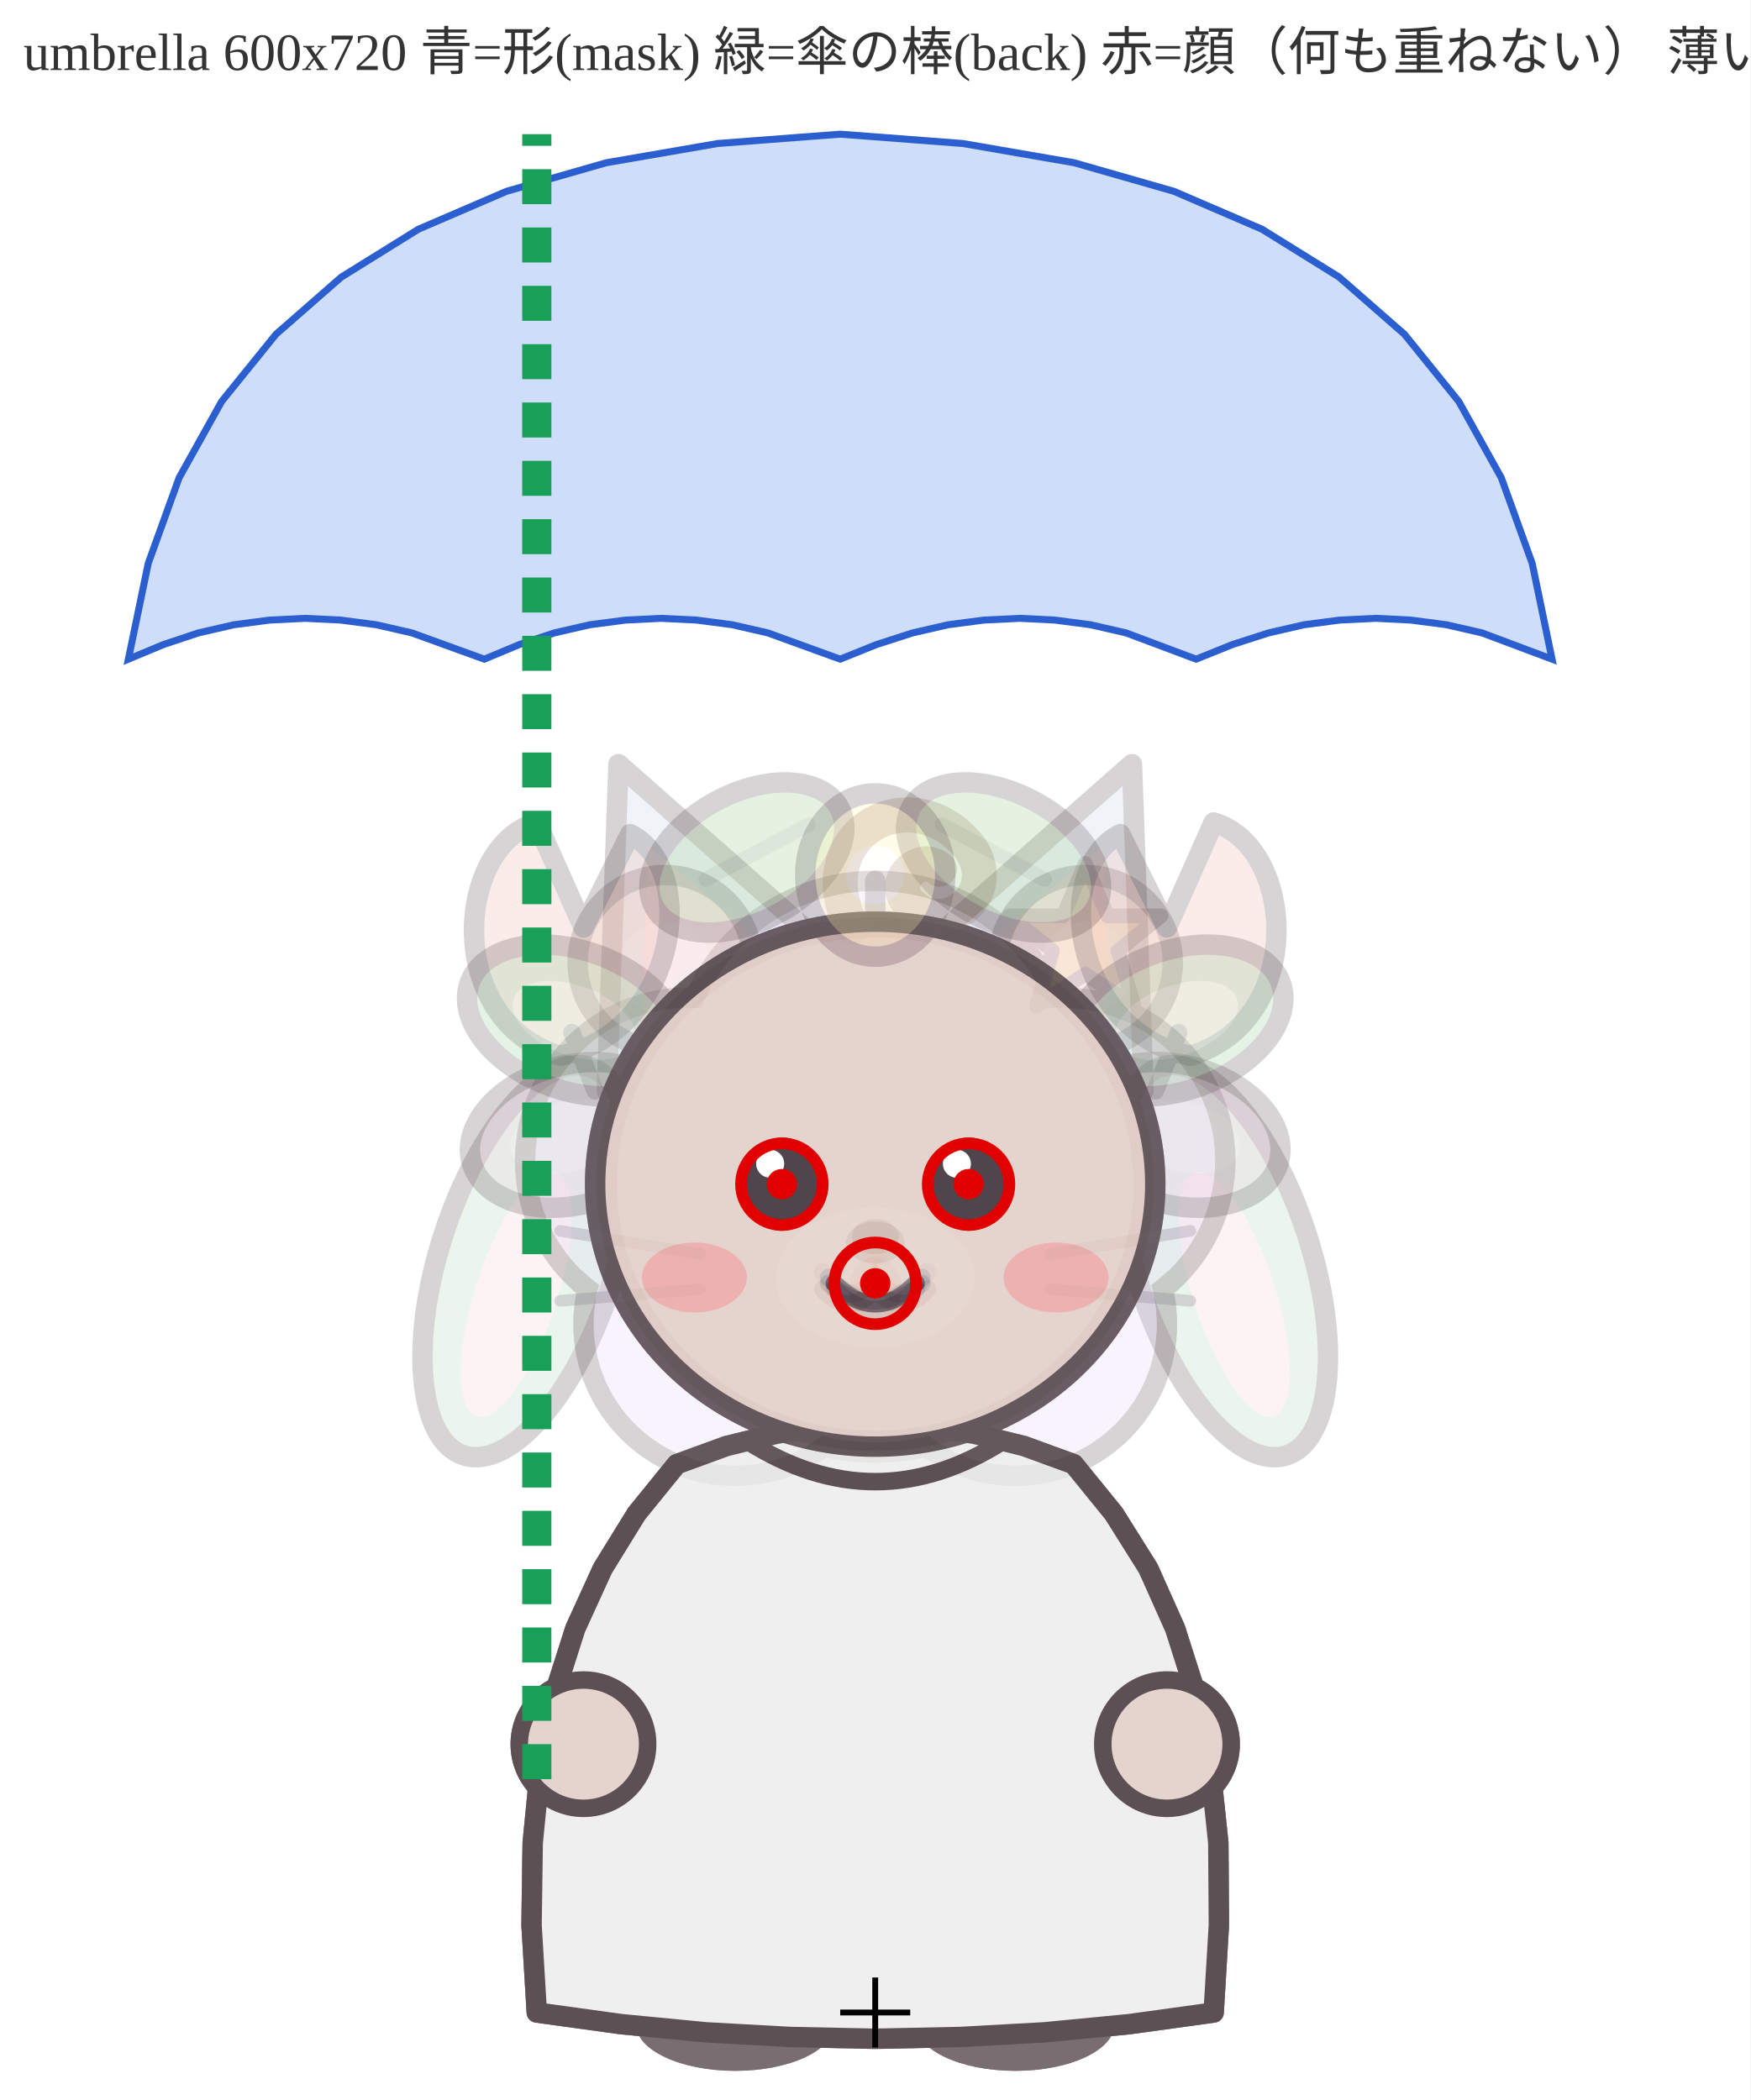
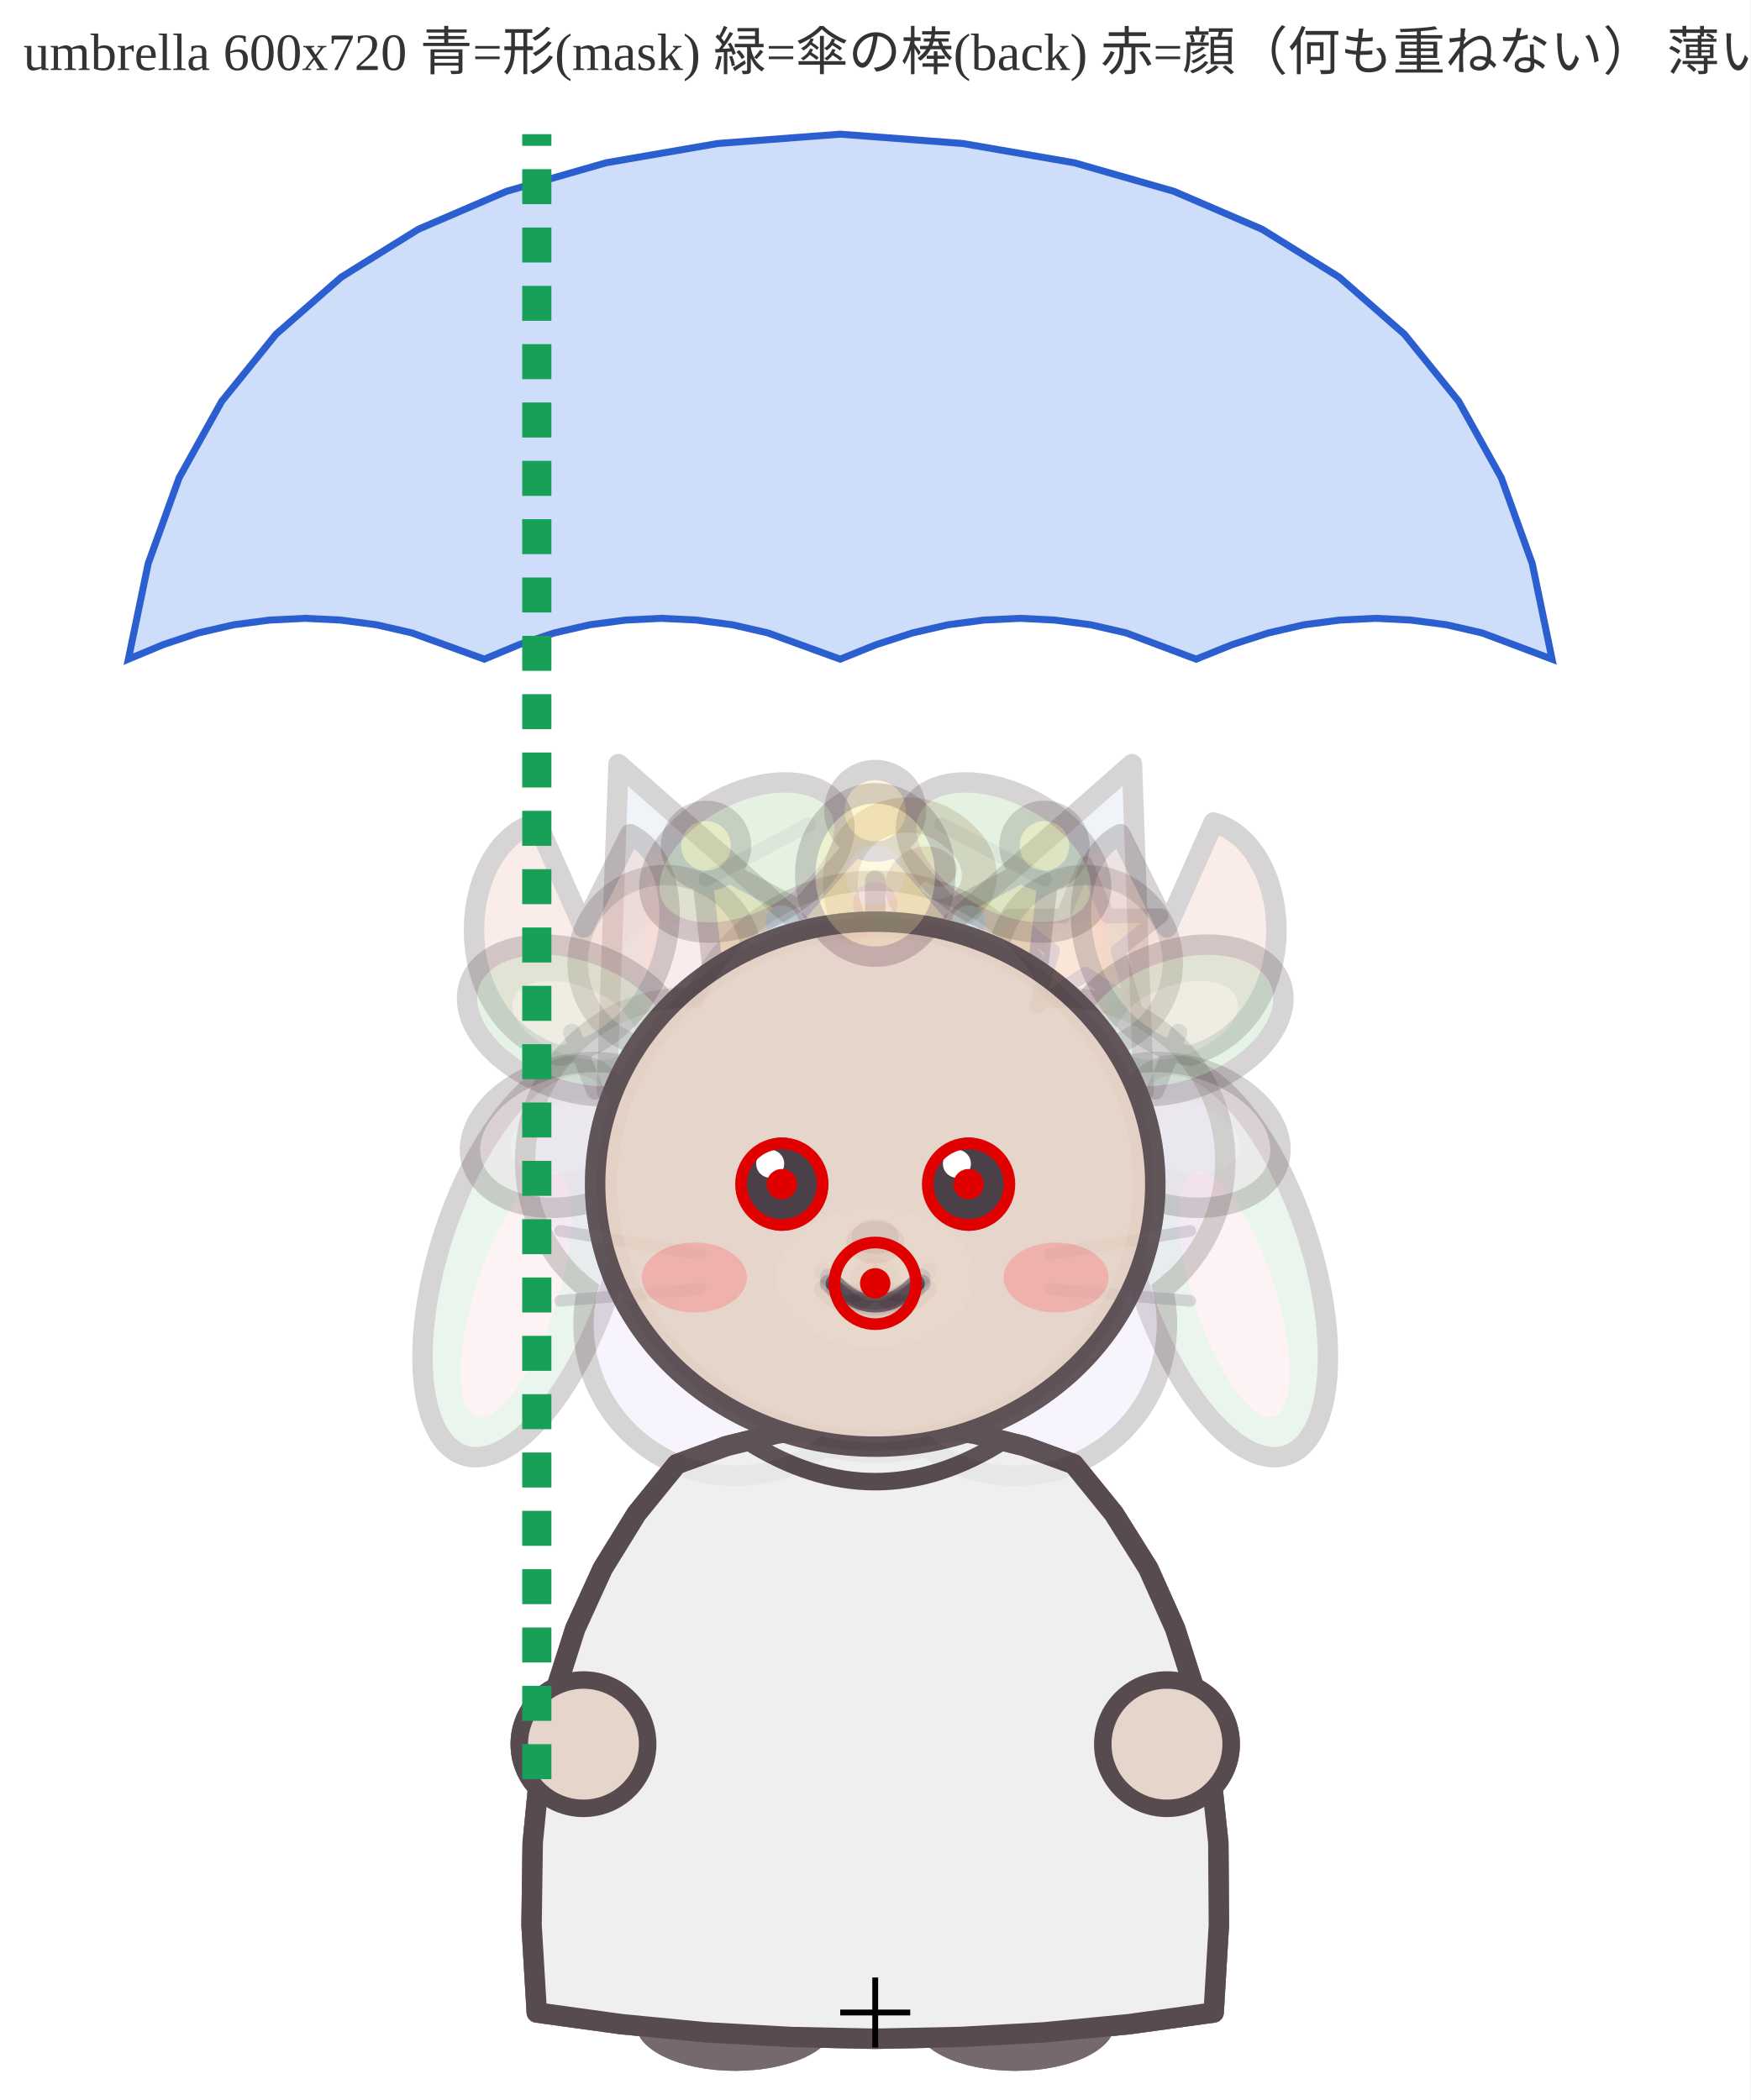
<svg xmlns="http://www.w3.org/2000/svg" width="600" height="720" viewBox="-150 -345 300 360">
  <defs>
    <pattern id="ga" patternUnits="userSpaceOnUse" width="40" height="40">
      <rect width="40" height="40" fill="#eeeeee" />
    </pattern>
  </defs>
  <rect x="-150" y="-345" width="300" height="360" fill="#fff" />
  <g opacity="0.22">
    <g class="char-body">
      <ellipse cx="-24" cy="2" rx="17" ry="8" fill="#6B5B60" />
      <ellipse cx="24" cy="2" rx="17" ry="8" fill="#6B5B60" />
      <polygon points="-58,0 -58.9,-15 -58.7,-29.1 -57.4,-42.3 -55,-54.5 -51.4,-65.8 -46.7,-76.1 -40.9,-85.5 -34,-94 -25.5,-97.1 -17,-99.2 -8.5,-100.6 0,-101 8.5,-100.6 17,-99.2 25.5,-97.1 34,-94 40.9,-85.5 46.8,-76.1 51.4,-65.8 55,-54.5 57.4,-42.3 58.8,-29.1 58.9,-15 58,0 43.5,2 29,3.4 14.5,4.2 0,4.5 -14.5,4.2 -29,3.4 -43.5,2" class="clothes" fill="url(#ga)" stroke="#4A3A40" stroke-opacity="1" stroke-width="3.5" stroke-linejoin="round" />
      <path d="M-22 -98 Q0 -84 22 -98" fill="none" stroke="#4A3A40" stroke-opacity="1" stroke-width="3" />
      <circle cx="-50" cy="-46" r="11" fill="#F5C58E" stroke="#4A3A40" stroke-width="3" />
      <circle cx="50" cy="-46" r="11" fill="#F5C58E" stroke="#4A3A40" stroke-width="3" />
    </g>
    <g class="char-head">
      <ellipse cx="0" cy="-142" rx="48" ry="45" fill="#F5C58E" stroke="#4A3A40" stroke-width="3.5" stroke-linejoin="round" />
      <path d="M-4 -186 C-12 -202 6 -212 16 -200 C22 -192 12 -184 6 -190 C2 -194 8 -199 11 -196" fill="none" stroke="#8A5A3B" stroke-width="6" stroke-linecap="round" />
      <ellipse class="eye" cx="-16" cy="-142" rx="6.5" ry="8" fill="#3B2F35" />
      <circle cx="-18" cy="-145.5" r="2.4" fill="#fff" />
      <ellipse class="eye" cx="16" cy="-142" rx="6.5" ry="8" fill="#3B2F35" />
      <circle cx="14" cy="-145.5" r="2.4" fill="#fff" />
      <ellipse cx="-31" cy="-126" rx="9" ry="6" fill="#F28B8B" opacity="0.55" />
      <ellipse cx="31" cy="-126" rx="9" ry="6" fill="#F28B8B" opacity="0.55" />
      <path d="M-8 -126 Q0 -117 8 -126" fill="none" stroke="#3B2F35" stroke-width="3" stroke-linecap="round" />
    </g>
  </g>
  <g opacity="0.22">
    <g class="char-body">
      <ellipse cx="-24" cy="2" rx="17" ry="8" fill="#6B5B60" />
      <ellipse cx="24" cy="2" rx="17" ry="8" fill="#6B5B60" />
      <polygon points="-58,0 -58.9,-15 -58.7,-29.1 -57.4,-42.3 -55,-54.5 -51.4,-65.8 -46.7,-76.1 -40.9,-85.5 -34,-94 -25.5,-97.1 -17,-99.2 -8.5,-100.6 0,-101 8.5,-100.6 17,-99.2 25.5,-97.1 34,-94 40.9,-85.5 46.8,-76.1 51.4,-65.8 55,-54.5 57.4,-42.3 58.8,-29.1 58.9,-15 58,0 43.5,2 29,3.4 14.5,4.2 0,4.5 -14.5,4.2 -29,3.4 -43.5,2" class="clothes" fill="url(#ga)" stroke="#4A3A40" stroke-opacity="1" stroke-width="3.5" stroke-linejoin="round" />
      <path d="M-22 -98 Q0 -84 22 -98" fill="none" stroke="#4A3A40" stroke-opacity="1" stroke-width="3" />
      <circle cx="-50" cy="-46" r="11" fill="#BFE6CB" stroke="#4A3A40" stroke-width="3" />
      <circle cx="50" cy="-46" r="11" fill="#BFE6CB" stroke="#4A3A40" stroke-width="3" />
    </g>
    <g class="char-head">
      <g transform="rotate(18 -46 -158)">
        <ellipse cx="-50" cy="-126" rx="15" ry="35" fill="#9FD2AF" stroke="#4A3A40" stroke-width="3.5" stroke-linejoin="round" />
        <ellipse cx="-50" cy="-120" rx="7" ry="22" fill="#F7C6CF" />
      </g>
      <g transform="rotate(-18 46 -158)">
        <ellipse cx="50" cy="-126" rx="15" ry="35" fill="#9FD2AF" stroke="#4A3A40" stroke-width="3.5" stroke-linejoin="round" />
        <ellipse cx="50" cy="-120" rx="7" ry="22" fill="#F7C6CF" />
      </g>
      <ellipse cx="0" cy="-142" rx="46" ry="44" fill="#BFE6CB" stroke="#4A3A40" stroke-width="3.5" stroke-linejoin="round" />
      <ellipse class="eye" cx="-16" cy="-142" rx="6.5" ry="8" fill="#3B2F35" />
      <circle cx="-18" cy="-145.5" r="2.4" fill="#fff" />
      <ellipse class="eye" cx="16" cy="-142" rx="6.5" ry="8" fill="#3B2F35" />
      <circle cx="14" cy="-145.5" r="2.4" fill="#fff" />
      <ellipse cx="-31" cy="-126" rx="9" ry="6" fill="#F28B8B" opacity="0.55" />
      <ellipse cx="31" cy="-126" rx="9" ry="6" fill="#F28B8B" opacity="0.55" />
      <path d="M-9 -127 Q-4.5 -120 0 -126 Q4.5 -120 9 -127" fill="none" stroke="#3B2F35" stroke-width="3" stroke-linecap="round" />
    </g>
  </g>
  <g opacity="0.22">
    <g class="char-body">
      <ellipse cx="-24" cy="2" rx="17" ry="8" fill="#6B5B60" />
      <ellipse cx="24" cy="2" rx="17" ry="8" fill="#6B5B60" />
      <polygon points="-58,0 -58.9,-15 -58.7,-29.1 -57.4,-42.3 -55,-54.5 -51.4,-65.8 -46.7,-76.1 -40.9,-85.5 -34,-94 -25.5,-97.1 -17,-99.2 -8.5,-100.6 0,-101 8.5,-100.6 17,-99.2 25.5,-97.1 34,-94 40.9,-85.5 46.8,-76.1 51.4,-65.8 55,-54.5 57.4,-42.3 58.8,-29.1 58.9,-15 58,0 43.5,2 29,3.4 14.5,4.2 0,4.5 -14.5,4.2 -29,3.4 -43.5,2" class="clothes" fill="url(#ga)" stroke="#4A3A40" stroke-opacity="1" stroke-width="3.5" stroke-linejoin="round" />
      <path d="M-22 -98 Q0 -84 22 -98" fill="none" stroke="#4A3A40" stroke-opacity="1" stroke-width="3" />
      <circle cx="-50" cy="-46" r="11" fill="#DCCBF4" stroke="#4A3A40" stroke-width="3" />
      <circle cx="50" cy="-46" r="11" fill="#DCCBF4" stroke="#4A3A40" stroke-width="3" />
    </g>
    <g class="char-head">
      <circle cx="0" cy="-160" r="34" fill="#DCCBF4" stroke="#4A3A40" stroke-width="3.5" stroke-linejoin="round" />
      <circle cx="-32" cy="-146" r="28" fill="#DCCBF4" stroke="#4A3A40" stroke-width="3.5" stroke-linejoin="round" />
      <circle cx="32" cy="-146" r="28" fill="#DCCBF4" stroke="#4A3A40" stroke-width="3.5" stroke-linejoin="round" />
      <circle cx="-24" cy="-118" r="26" fill="#DCCBF4" stroke="#4A3A40" stroke-width="3.5" stroke-linejoin="round" />
      <circle cx="24" cy="-118" r="26" fill="#DCCBF4" stroke="#4A3A40" stroke-width="3.5" stroke-linejoin="round" />
      <circle cx="0" cy="-136" r="40" fill="#DCCBF4" stroke="#4A3A40" stroke-width="3.5" stroke-linejoin="round" />
      <circle cx="0" cy="-160" r="32.2" fill="#DCCBF4" />
      <circle cx="-32" cy="-146" r="26.2" fill="#DCCBF4" />
      <circle cx="32" cy="-146" r="26.2" fill="#DCCBF4" />
      <circle cx="-24" cy="-118" r="24.2" fill="#DCCBF4" />
      <circle cx="24" cy="-118" r="24.2" fill="#DCCBF4" />
      <circle cx="0" cy="-136" r="38.2" fill="#DCCBF4" />
      <path transform="translate(36 -184)" d="M0 -13 L3.8 -4 L13 -4 L5.6 2 L8.4 11.5 L0 6 L-8.4 11.5 L-5.6 2 L-13 -4 L-3.8 -4Z" fill="#FFD45C" stroke="#4A3A40" stroke-width="2.5" stroke-linejoin="round" />
      <ellipse class="eye" cx="-16" cy="-142" rx="6.5" ry="8" fill="#3B2F35" />
      <circle cx="-18" cy="-145.5" r="2.4" fill="#fff" />
      <ellipse class="eye" cx="16" cy="-142" rx="6.5" ry="8" fill="#3B2F35" />
      <circle cx="14" cy="-145.5" r="2.4" fill="#fff" />
      <ellipse cx="-31" cy="-126" rx="9" ry="6" fill="#F28B8B" opacity="0.55" />
      <ellipse cx="31" cy="-126" rx="9" ry="6" fill="#F28B8B" opacity="0.55" />
      <ellipse cx="0" cy="-124" rx="4.5" ry="5.5" fill="#C0616F" />
    </g>
  </g>
  <g opacity="0.22">
    <g class="char-body">
      <ellipse cx="-24" cy="2" rx="17" ry="8" fill="#6B5B60" />
      <ellipse cx="24" cy="2" rx="17" ry="8" fill="#6B5B60" />
      <polygon points="-58,0 -58.9,-15 -58.7,-29.1 -57.4,-42.3 -55,-54.5 -51.4,-65.8 -46.7,-76.1 -40.9,-85.5 -34,-94 -25.5,-97.1 -17,-99.2 -8.5,-100.6 0,-101 8.5,-100.6 17,-99.2 25.5,-97.1 34,-94 40.9,-85.5 46.8,-76.1 51.4,-65.8 55,-54.5 57.4,-42.3 58.8,-29.1 58.9,-15 58,0 43.5,2 29,3.4 14.5,4.2 0,4.5 -14.5,4.2 -29,3.4 -43.5,2" class="clothes" fill="url(#ga)" stroke="#4A3A40" stroke-opacity="1" stroke-width="3.5" stroke-linejoin="round" />
      <path d="M-22 -98 Q0 -84 22 -98" fill="none" stroke="#4A3A40" stroke-opacity="1" stroke-width="3" />
      <circle cx="-50" cy="-46" r="11" fill="#BCCDE4" stroke="#4A3A40" stroke-width="3" />
      <circle cx="50" cy="-46" r="11" fill="#BCCDE4" stroke="#4A3A40" stroke-width="3" />
    </g>
    <g class="char-head">
      <path d="M-46 -158 L-44 -214 L-10 -184 Z" fill="#BCCDE4" stroke="#4A3A40" stroke-width="3.5" stroke-linejoin="round" />
      <path d="M-40 -168 L-39 -200 L-20 -184 Z" fill="#F7C6CF" />
      <path d="M46 -158 L44 -214 L10 -184 Z" fill="#BCCDE4" stroke="#4A3A40" stroke-width="3.5" stroke-linejoin="round" />
      <path d="M40 -168 L39 -200 L20 -184 Z" fill="#F7C6CF" />
      <ellipse cx="0" cy="-142" rx="48" ry="45" fill="#BCCDE4" stroke="#4A3A40" stroke-width="3.5" stroke-linejoin="round" />
      <ellipse class="eye" cx="-16" cy="-142" rx="6.5" ry="8" fill="#3B2F35" />
      <circle cx="-18" cy="-145.5" r="2.4" fill="#fff" />
      <ellipse class="eye" cx="16" cy="-142" rx="6.5" ry="8" fill="#3B2F35" />
      <circle cx="14" cy="-145.5" r="2.4" fill="#fff" />
      <ellipse cx="-31" cy="-126" rx="9" ry="6" fill="#F28B8B" opacity="0.55" />
      <ellipse cx="31" cy="-126" rx="9" ry="6" fill="#F28B8B" opacity="0.55" />
      <path d="M-3 -131 L3 -131 L0 -127 Z" fill="#E79AAA" />
      <path d="M-9 -124 Q-4.5 -119 0 -124 Q4.5 -119 9 -124" fill="none" stroke="#3B2F35" stroke-width="3" stroke-linecap="round" />
      <path d="M30 -130 L54 -134 M30 -124 L54 -122" stroke="#6E6070" stroke-width="2" stroke-linecap="round" />
      <path d="M-30 -130 L-54 -134 M-30 -124 L-54 -122" stroke="#6E6070" stroke-width="2" stroke-linecap="round" />
    </g>
  </g>
  <g opacity="0.22">
    <g class="char-body">
      <ellipse cx="-24" cy="2" rx="17" ry="8" fill="#6B5B60" />
      <ellipse cx="24" cy="2" rx="17" ry="8" fill="#6B5B60" />
      <polygon points="-58,0 -58.9,-15 -58.7,-29.1 -57.4,-42.3 -55,-54.5 -51.4,-65.8 -46.7,-76.1 -40.9,-85.5 -34,-94 -25.5,-97.1 -17,-99.2 -8.5,-100.6 0,-101 8.5,-100.6 17,-99.2 25.5,-97.1 34,-94 40.9,-85.5 46.8,-76.1 51.4,-65.8 55,-54.5 57.4,-42.3 58.8,-29.1 58.9,-15 58,0 43.5,2 29,3.4 14.5,4.2 0,4.5 -14.5,4.2 -29,3.4 -43.5,2" class="clothes" fill="url(#ga)" stroke="#4A3A40" stroke-opacity="1" stroke-width="3.5" stroke-linejoin="round" />
      <path d="M-22 -98 Q0 -84 22 -98" fill="none" stroke="#4A3A40" stroke-opacity="1" stroke-width="3" />
      <circle cx="-50" cy="-46" r="11" fill="#E6C3BE" stroke="#4A3A40" stroke-width="3" />
      <circle cx="50" cy="-46" r="11" fill="#E6C3BE" stroke="#4A3A40" stroke-width="3" />
    </g>
    <g class="char-head">
      <circle cx="-36" cy="-180" r="15" fill="#E6C3BE" stroke="#4A3A40" stroke-width="3.5" stroke-linejoin="round" />
      <circle cx="-36" cy="-179" r="8" fill="#F2D6D2" />
      <circle cx="36" cy="-180" r="15" fill="#E6C3BE" stroke="#4A3A40" stroke-width="3.5" stroke-linejoin="round" />
      <circle cx="36" cy="-179" r="8" fill="#F2D6D2" />
      <ellipse cx="0" cy="-142" rx="48" ry="45" fill="#E6C3BE" stroke="#4A3A40" stroke-width="3.5" stroke-linejoin="round" />
      <ellipse cx="0" cy="-126" rx="17" ry="12" fill="#F6E3DE" />
      <ellipse class="eye" cx="-16" cy="-142" rx="6.5" ry="8" fill="#3B2F35" />
      <circle cx="-18" cy="-145.5" r="2.4" fill="#fff" />
      <ellipse class="eye" cx="16" cy="-142" rx="6.5" ry="8" fill="#3B2F35" />
      <circle cx="14" cy="-145.5" r="2.4" fill="#fff" />
      <ellipse cx="-31" cy="-126" rx="9" ry="6" fill="#F28B8B" opacity="0.55" />
      <ellipse cx="31" cy="-126" rx="9" ry="6" fill="#F28B8B" opacity="0.55" />
      <ellipse cx="0" cy="-132" rx="5" ry="3.6" fill="#6B4E4A" />
      <path d="M-7 -124 Q0 -117 7 -124" fill="none" stroke="#3B2F35" stroke-width="3" stroke-linecap="round" />
    </g>
  </g>
  <g opacity="0.22">
    <g class="char-body">
      <ellipse cx="-24" cy="2" rx="17" ry="8" fill="#6B5B60" />
      <ellipse cx="24" cy="2" rx="17" ry="8" fill="#6B5B60" />
      <polygon points="-58,0 -58.9,-15 -58.7,-29.1 -57.4,-42.3 -55,-54.5 -51.4,-65.8 -46.7,-76.1 -40.9,-85.5 -34,-94 -25.5,-97.1 -17,-99.2 -8.5,-100.6 0,-101 8.5,-100.6 17,-99.2 25.5,-97.1 34,-94 40.9,-85.5 46.8,-76.1 51.4,-65.8 55,-54.5 57.4,-42.3 58.8,-29.1 58.9,-15 58,0 43.5,2 29,3.4 14.5,4.2 0,4.5 -14.5,4.2 -29,3.4 -43.5,2" class="clothes" fill="url(#ga)" stroke="#4A3A40" stroke-opacity="1" stroke-width="3.5" stroke-linejoin="round" />
      <path d="M-22 -98 Q0 -84 22 -98" fill="none" stroke="#4A3A40" stroke-opacity="1" stroke-width="3" />
+       <circle cx="-50" cy="-46" r="11" fill="#F7DFB8" stroke="#4A3A40" stroke-width="3" />
+       <circle cx="50" cy="-46" r="11" fill="#F7DFB8" stroke="#4A3A40" stroke-width="3" />
+     </g>
+     <g class="char-head">
+       <path d="M-28 -180 L-30 -198 L-13 -189 L0 -204 L13 -189 L30 -198 L28 -180 Z" fill="#FFD45C" stroke="#4A3A40" stroke-width="3.5" stroke-linejoin="round" />
+       <circle cx="-29" cy="-200" r="6" fill="#FFD45C" stroke="#4A3A40" stroke-width="3.5" stroke-linejoin="round" />
+       <circle cx="0" cy="-206" r="7" fill="#FFD45C" stroke="#4A3A40" stroke-width="3.5" stroke-linejoin="round" />
+       <circle cx="29" cy="-200" r="6" fill="#FFD45C" stroke="#4A3A40" stroke-width="3.5" stroke-linejoin="round" />
+       <circle cx="0" cy="-190" r="3.8" fill="#E9785F" />
+       <circle cx="-16" cy="-187" r="2.8" fill="#7CC6BC" />
+       <circle cx="16" cy="-187" r="2.8" fill="#7CC6BC" />
+       <ellipse cx="0" cy="-142" rx="48" ry="45" fill="#F7DFB8" stroke="#4A3A40" stroke-width="3.5" stroke-linejoin="round" />
+       <ellipse class="eye" cx="-16" cy="-142" rx="6.5" ry="8" fill="#3B2F35" />
+       <circle cx="-18" cy="-145.5" r="2.4" fill="#fff" />
+       <ellipse class="eye" cx="16" cy="-142" rx="6.5" ry="8" fill="#3B2F35" />
+       <circle cx="14" cy="-145.5" r="2.4" fill="#fff" />
+       <ellipse cx="-31" cy="-126" rx="9" ry="6" fill="#F28B8B" opacity="0.55" />
+       <ellipse cx="31" cy="-126" rx="9" ry="6" fill="#F28B8B" opacity="0.55" />
+       <path d="M-8 -125 Q0 -117 8 -125" fill="none" stroke="#3B2F35" stroke-width="3" stroke-linecap="round" />
+     </g>
+   </g>
+   <g opacity="0.22">
+     <g class="char-body">
+       <ellipse cx="-24" cy="2" rx="17" ry="8" fill="#6B5B60" />
+       <ellipse cx="24" cy="2" rx="17" ry="8" fill="#6B5B60" />
+       <polygon points="-58,0 -58.9,-15 -58.7,-29.1 -57.4,-42.3 -55,-54.5 -51.4,-65.8 -46.7,-76.1 -40.9,-85.5 -34,-94 -25.5,-97.1 -17,-99.2 -8.5,-100.6 0,-101 8.5,-100.6 17,-99.2 25.5,-97.1 34,-94 40.9,-85.5 46.8,-76.1 51.4,-65.8 55,-54.5 57.4,-42.3 58.8,-29.1 58.9,-15 58,0 43.5,2 29,3.4 14.5,4.2 0,4.5 -14.5,4.2 -29,3.4 -43.5,2" class="clothes" fill="url(#ga)" stroke="#4A3A40" stroke-opacity="1" stroke-width="3.5" stroke-linejoin="round" />
+       <path d="M-22 -98 Q0 -84 22 -98" fill="none" stroke="#4A3A40" stroke-opacity="1" stroke-width="3" />
      <circle cx="-50" cy="-46" r="11" fill="#E9A797" stroke="#4A3A40" stroke-width="3" />
      <circle cx="50" cy="-46" r="11" fill="#E9A797" stroke="#4A3A40" stroke-width="3" />
    </g>
    <g class="char-head">
      <path d="M-54 -164 C-74 -170 -72 -200 -58 -204 L-50 -186 L-42 -202 C-30 -196 -34 -168 -54 -164 Z" fill="#E9A797" stroke="#4A3A40" stroke-width="3.5" stroke-linejoin="round" />
      <path d="M-48 -158 L-52 -168" stroke="#4A3A40" stroke-width="3" stroke-linecap="round" />
      <path d="M54 -164 C74 -170 72 -200 58 -204 L50 -186 L42 -202 C30 -196 34 -168 54 -164 Z" fill="#E9A797" stroke="#4A3A40" stroke-width="3.5" stroke-linejoin="round" />
      <path d="M48 -158 L52 -168" stroke="#4A3A40" stroke-width="3" stroke-linecap="round" />
      <ellipse cx="0" cy="-142" rx="48" ry="45" fill="#E9A797" stroke="#4A3A40" stroke-width="3.5" stroke-linejoin="round" />
      <ellipse class="eye" cx="-16" cy="-142" rx="6.5" ry="8" fill="#3B2F35" />
      <circle cx="-18" cy="-145.5" r="2.4" fill="#fff" />
      <ellipse class="eye" cx="16" cy="-142" rx="6.5" ry="8" fill="#3B2F35" />
      <circle cx="14" cy="-145.5" r="2.4" fill="#fff" />
      <ellipse cx="-31" cy="-126" rx="9" ry="6" fill="#F28B8B" opacity="0.55" />
      <ellipse cx="31" cy="-126" rx="9" ry="6" fill="#F28B8B" opacity="0.55" />
      <path d="M-8 -126 Q0 -118 8 -126" fill="none" stroke="#3B2F35" stroke-width="3" stroke-linecap="round" />
    </g>
  </g>
  <g opacity="0.22">
    <g class="char-body">
      <ellipse cx="-24" cy="2" rx="17" ry="8" fill="#6B5B60" />
      <ellipse cx="24" cy="2" rx="17" ry="8" fill="#6B5B60" />
      <polygon points="-58,0 -58.9,-15 -58.7,-29.1 -57.4,-42.3 -55,-54.5 -51.4,-65.8 -46.7,-76.1 -40.9,-85.5 -34,-94 -25.5,-97.1 -17,-99.2 -8.5,-100.6 0,-101 8.5,-100.6 17,-99.2 25.5,-97.1 34,-94 40.9,-85.5 46.8,-76.1 51.4,-65.8 55,-54.5 57.4,-42.3 58.8,-29.1 58.9,-15 58,0 43.5,2 29,3.4 14.5,4.2 0,4.5 -14.5,4.2 -29,3.4 -43.5,2" class="clothes" fill="url(#ga)" stroke="#4A3A40" stroke-opacity="1" stroke-width="3.5" stroke-linejoin="round" />
      <path d="M-22 -98 Q0 -84 22 -98" fill="none" stroke="#4A3A40" stroke-opacity="1" stroke-width="3" />
      <circle cx="-50" cy="-46" r="11" fill="#E4C4A8" stroke="#4A3A40" stroke-width="3" />
      <circle cx="50" cy="-46" r="11" fill="#E4C4A8" stroke="#4A3A40" stroke-width="3" />
    </g>
    <g class="char-head">
      <path d="M0 -184 V-194" stroke="#4A3A40" stroke-width="3.5" stroke-linecap="round" />
      <g transform="rotate(-28 -22 -198)">
        <ellipse cx="-22" cy="-198" rx="18" ry="11" fill="#88C47C" stroke="#4A3A40" stroke-width="3.5" stroke-linejoin="round" />
        <path d="M-10 -198 H-30" stroke="#5A9652" stroke-width="2.5" stroke-linecap="round" />
      </g>
      <g transform="rotate(28 22 -198)">
        <ellipse cx="22" cy="-198" rx="18" ry="11" fill="#88C47C" stroke="#4A3A40" stroke-width="3.5" stroke-linejoin="round" />
        <path d="M10 -198 H30" stroke="#5A9652" stroke-width="2.5" stroke-linecap="round" />
      </g>
      <ellipse cx="0" cy="-142" rx="48" ry="45" fill="#E4C4A8" stroke="#4A3A40" stroke-width="3.5" stroke-linejoin="round" />
      <ellipse class="eye" cx="-16" cy="-142" rx="6.5" ry="8" fill="#3B2F35" />
      <circle cx="-18" cy="-145.5" r="2.4" fill="#fff" />
      <ellipse class="eye" cx="16" cy="-142" rx="6.5" ry="8" fill="#3B2F35" />
      <circle cx="14" cy="-145.5" r="2.4" fill="#fff" />
      <ellipse cx="-31" cy="-126" rx="9" ry="6" fill="#F28B8B" opacity="0.55" />
      <ellipse cx="31" cy="-126" rx="9" ry="6" fill="#F28B8B" opacity="0.55" />
      <ellipse cx="0" cy="-133" rx="4" ry="3" fill="#9E7356" />
      <path d="M-8 -125 Q0 -118 8 -125" fill="none" stroke="#3B2F35" stroke-width="3" stroke-linecap="round" />
    </g>
  </g>
  <g opacity="0.22">
    <g class="char-body">
      <ellipse cx="-24" cy="2" rx="17" ry="8" fill="#6B5B60" />
      <ellipse cx="24" cy="2" rx="17" ry="8" fill="#6B5B60" />
      <polygon points="-58,0 -58.9,-15 -58.7,-29.1 -57.4,-42.3 -55,-54.5 -51.4,-65.8 -46.7,-76.1 -40.9,-85.5 -34,-94 -25.5,-97.1 -17,-99.2 -8.5,-100.6 0,-101 8.5,-100.6 17,-99.2 25.5,-97.1 34,-94 40.9,-85.5 46.8,-76.1 51.4,-65.8 55,-54.5 57.4,-42.3 58.8,-29.1 58.9,-15 58,0 43.5,2 29,3.4 14.5,4.2 0,4.5 -14.5,4.2 -29,3.4 -43.5,2" class="clothes" fill="url(#ga)" stroke="#4A3A40" stroke-opacity="1" stroke-width="3.5" stroke-linejoin="round" />
      <path d="M-22 -98 Q0 -84 22 -98" fill="none" stroke="#4A3A40" stroke-opacity="1" stroke-width="3" />
      <circle cx="-50" cy="-46" r="11" fill="#E8C6DC" stroke="#4A3A40" stroke-width="3" />
      <circle cx="50" cy="-46" r="11" fill="#E8C6DC" stroke="#4A3A40" stroke-width="3" />
    </g>
    <g class="char-head">
      <g transform="rotate(-15 -46 -152)">
        <ellipse cx="-52" cy="-152" rx="18" ry="12" fill="#E8C6DC" stroke="#4A3A40" stroke-width="3.5" stroke-linejoin="round" />
        <ellipse cx="-53" cy="-152" rx="10" ry="6" fill="#F7DCE8" />
      </g>
      <g transform="rotate(15 46 -152)">
        <ellipse cx="52" cy="-152" rx="18" ry="12" fill="#E8C6DC" stroke="#4A3A40" stroke-width="3.5" stroke-linejoin="round" />
        <ellipse cx="53" cy="-152" rx="10" ry="6" fill="#F7DCE8" />
      </g>
      <ellipse cx="0" cy="-142" rx="48" ry="45" fill="#E8C6DC" stroke="#4A3A40" stroke-width="3.5" stroke-linejoin="round" />
      <ellipse class="eye" cx="-16" cy="-142" rx="6.5" ry="8" fill="#3B2F35" />
      <circle cx="-18" cy="-145.5" r="2.4" fill="#fff" />
      <ellipse class="eye" cx="16" cy="-142" rx="6.5" ry="8" fill="#3B2F35" />
      <circle cx="14" cy="-145.5" r="2.4" fill="#fff" />
      <ellipse cx="-31" cy="-126" rx="9" ry="6" fill="#F28B8B" opacity="0.55" />
      <ellipse cx="31" cy="-126" rx="9" ry="6" fill="#F28B8B" opacity="0.55" />
      <path d="M-7 -125 Q0 -118 7 -125" fill="none" stroke="#3B2F35" stroke-width="3" stroke-linecap="round" />
    </g>
  </g>
  <g opacity="0.22">
    <g class="char-body">
      <ellipse cx="-24" cy="2" rx="17" ry="8" fill="#6B5B60" />
      <ellipse cx="24" cy="2" rx="17" ry="8" fill="#6B5B60" />
      <polygon points="-58,0 -58.9,-15 -58.7,-29.1 -57.4,-42.3 -55,-54.5 -51.4,-65.8 -46.7,-76.1 -40.9,-85.5 -34,-94 -25.5,-97.1 -17,-99.2 -8.5,-100.6 0,-101 8.5,-100.6 17,-99.2 25.5,-97.1 34,-94 40.9,-85.5 46.8,-76.1 51.4,-65.8 55,-54.5 57.4,-42.3 58.8,-29.1 58.9,-15 58,0 43.5,2 29,3.4 14.5,4.2 0,4.5 -14.5,4.2 -29,3.4 -43.5,2" class="clothes" fill="url(#ga)" stroke="#4A3A40" stroke-opacity="1" stroke-width="3.5" stroke-linejoin="round" />
      <path d="M-22 -98 Q0 -84 22 -98" fill="none" stroke="#4A3A40" stroke-opacity="1" stroke-width="3" />
      <circle cx="-50" cy="-46" r="11" fill="#EAF5D8" stroke="#4A3A40" stroke-width="3" />
      <circle cx="50" cy="-46" r="11" fill="#EAF5D8" stroke="#4A3A40" stroke-width="3" />
    </g>
    <g class="char-head">
      <g transform="rotate(20 -46 -168)">
        <ellipse cx="-52" cy="-168" rx="19" ry="12" fill="#88C88E" stroke="#4A3A40" stroke-width="3.5" stroke-linejoin="round" />
        <ellipse cx="-52" cy="-168" rx="11" ry="6" fill="#C8ECC8" />
      </g>
      <g transform="rotate(-20 46 -168)">
        <ellipse cx="52" cy="-168" rx="19" ry="12" fill="#88C88E" stroke="#4A3A40" stroke-width="3.5" stroke-linejoin="round" />
        <ellipse cx="52" cy="-168" rx="11" ry="6" fill="#C8ECC8" />
      </g>
      <ellipse cx="0" cy="-142" rx="48" ry="45" fill="#EAF5D8" stroke="#4A3A40" stroke-width="3.5" stroke-linejoin="round" />
      <ellipse cx="0" cy="-195" rx="12" ry="14" fill="#FFF099" stroke="#4A3A40" stroke-width="3.5" stroke-linejoin="round" />
      <circle cx="0" cy="-195" r="5" fill="#FFFDF4" />
      <ellipse class="eye" cx="-16" cy="-142" rx="6.5" ry="8" fill="#3B2F35" />
      <circle cx="-18" cy="-145.5" r="2.4" fill="#fff" />
      <ellipse class="eye" cx="16" cy="-142" rx="6.5" ry="8" fill="#3B2F35" />
      <circle cx="14" cy="-145.5" r="2.4" fill="#fff" />
      <ellipse cx="-31" cy="-126" rx="9" ry="6" fill="#F28B8B" opacity="0.55" />
      <ellipse cx="31" cy="-126" rx="9" ry="6" fill="#F28B8B" opacity="0.55" />
      <path d="M-7 -125 Q0 -118 7 -125" fill="none" stroke="#3B2F35" stroke-width="3" stroke-linecap="round" />
    </g>
  </g>
  <polygon points="-128,-232 -124.6,-248.4 -119.3,-263.1 -112,-276.2 -102.7,-287.7 -91.5,-297.5 -78.3,-305.7 -63.2,-312.2 -46.1,-317.1 -27,-320.4 -6,-322 15,-320.4 34.1,-317.1 51.2,-312.2 66.3,-305.7 79.5,-297.5 90.7,-287.7 100,-276.2 107.3,-263.1 112.6,-248.4 116,-232 104,-236.5 97.9,-237.9 91.8,-238.7 85.8,-239 79.6,-238.7 73.5,-237.9 67.4,-236.5 61.2,-234.5 55,-232 43,-236.5 36.9,-237.9 30.8,-238.7 24.8,-239 18.6,-238.7 12.5,-237.9 6.4,-236.5 0.2,-234.5 -6,-232 -18.4,-236.5 -24.5,-237.9 -30.6,-238.7 -36.7,-239 -42.8,-238.7 -48.9,-237.9 -55,-236.5 -61,-234.5 -67,-232 -79.4,-236.5 -85.5,-237.9 -91.6,-238.7 -97.7,-239 -103.8,-238.7 -109.9,-237.9 -116,-236.5 -122,-234.5" fill="#5b8def" fill-opacity="0.3" stroke="#2b5fd0" stroke-width="1.2" />
  <path d="M-58 -40 V-322" stroke="#18a058" stroke-width="5" stroke-dasharray="6 4" />
  <circle cx="-16" cy="-142" r="7" fill="none" stroke="#e00000" stroke-width="2" />
  <circle cx="-16" cy="-142" r="2.6" fill="#e00000" />
  <circle cx="16" cy="-142" r="7" fill="none" stroke="#e00000" stroke-width="2" />
  <circle cx="16" cy="-142" r="2.6" fill="#e00000" />
  <circle cx="0" cy="-125" r="7" fill="none" stroke="#e00000" stroke-width="2" />
  <circle cx="0" cy="-125" r="2.6" fill="#e00000" />
  <path d="M-6 0 H6 M0 -6 V6" stroke="#000" stroke-width="1" />
  <text x="-146" y="-333" font-size="9" fill="#333">umbrella 600x720 青=形(mask) 緑=傘の棒(back) 赤=顔（何も重ねない） 薄い絵=3体</text>
</svg>
